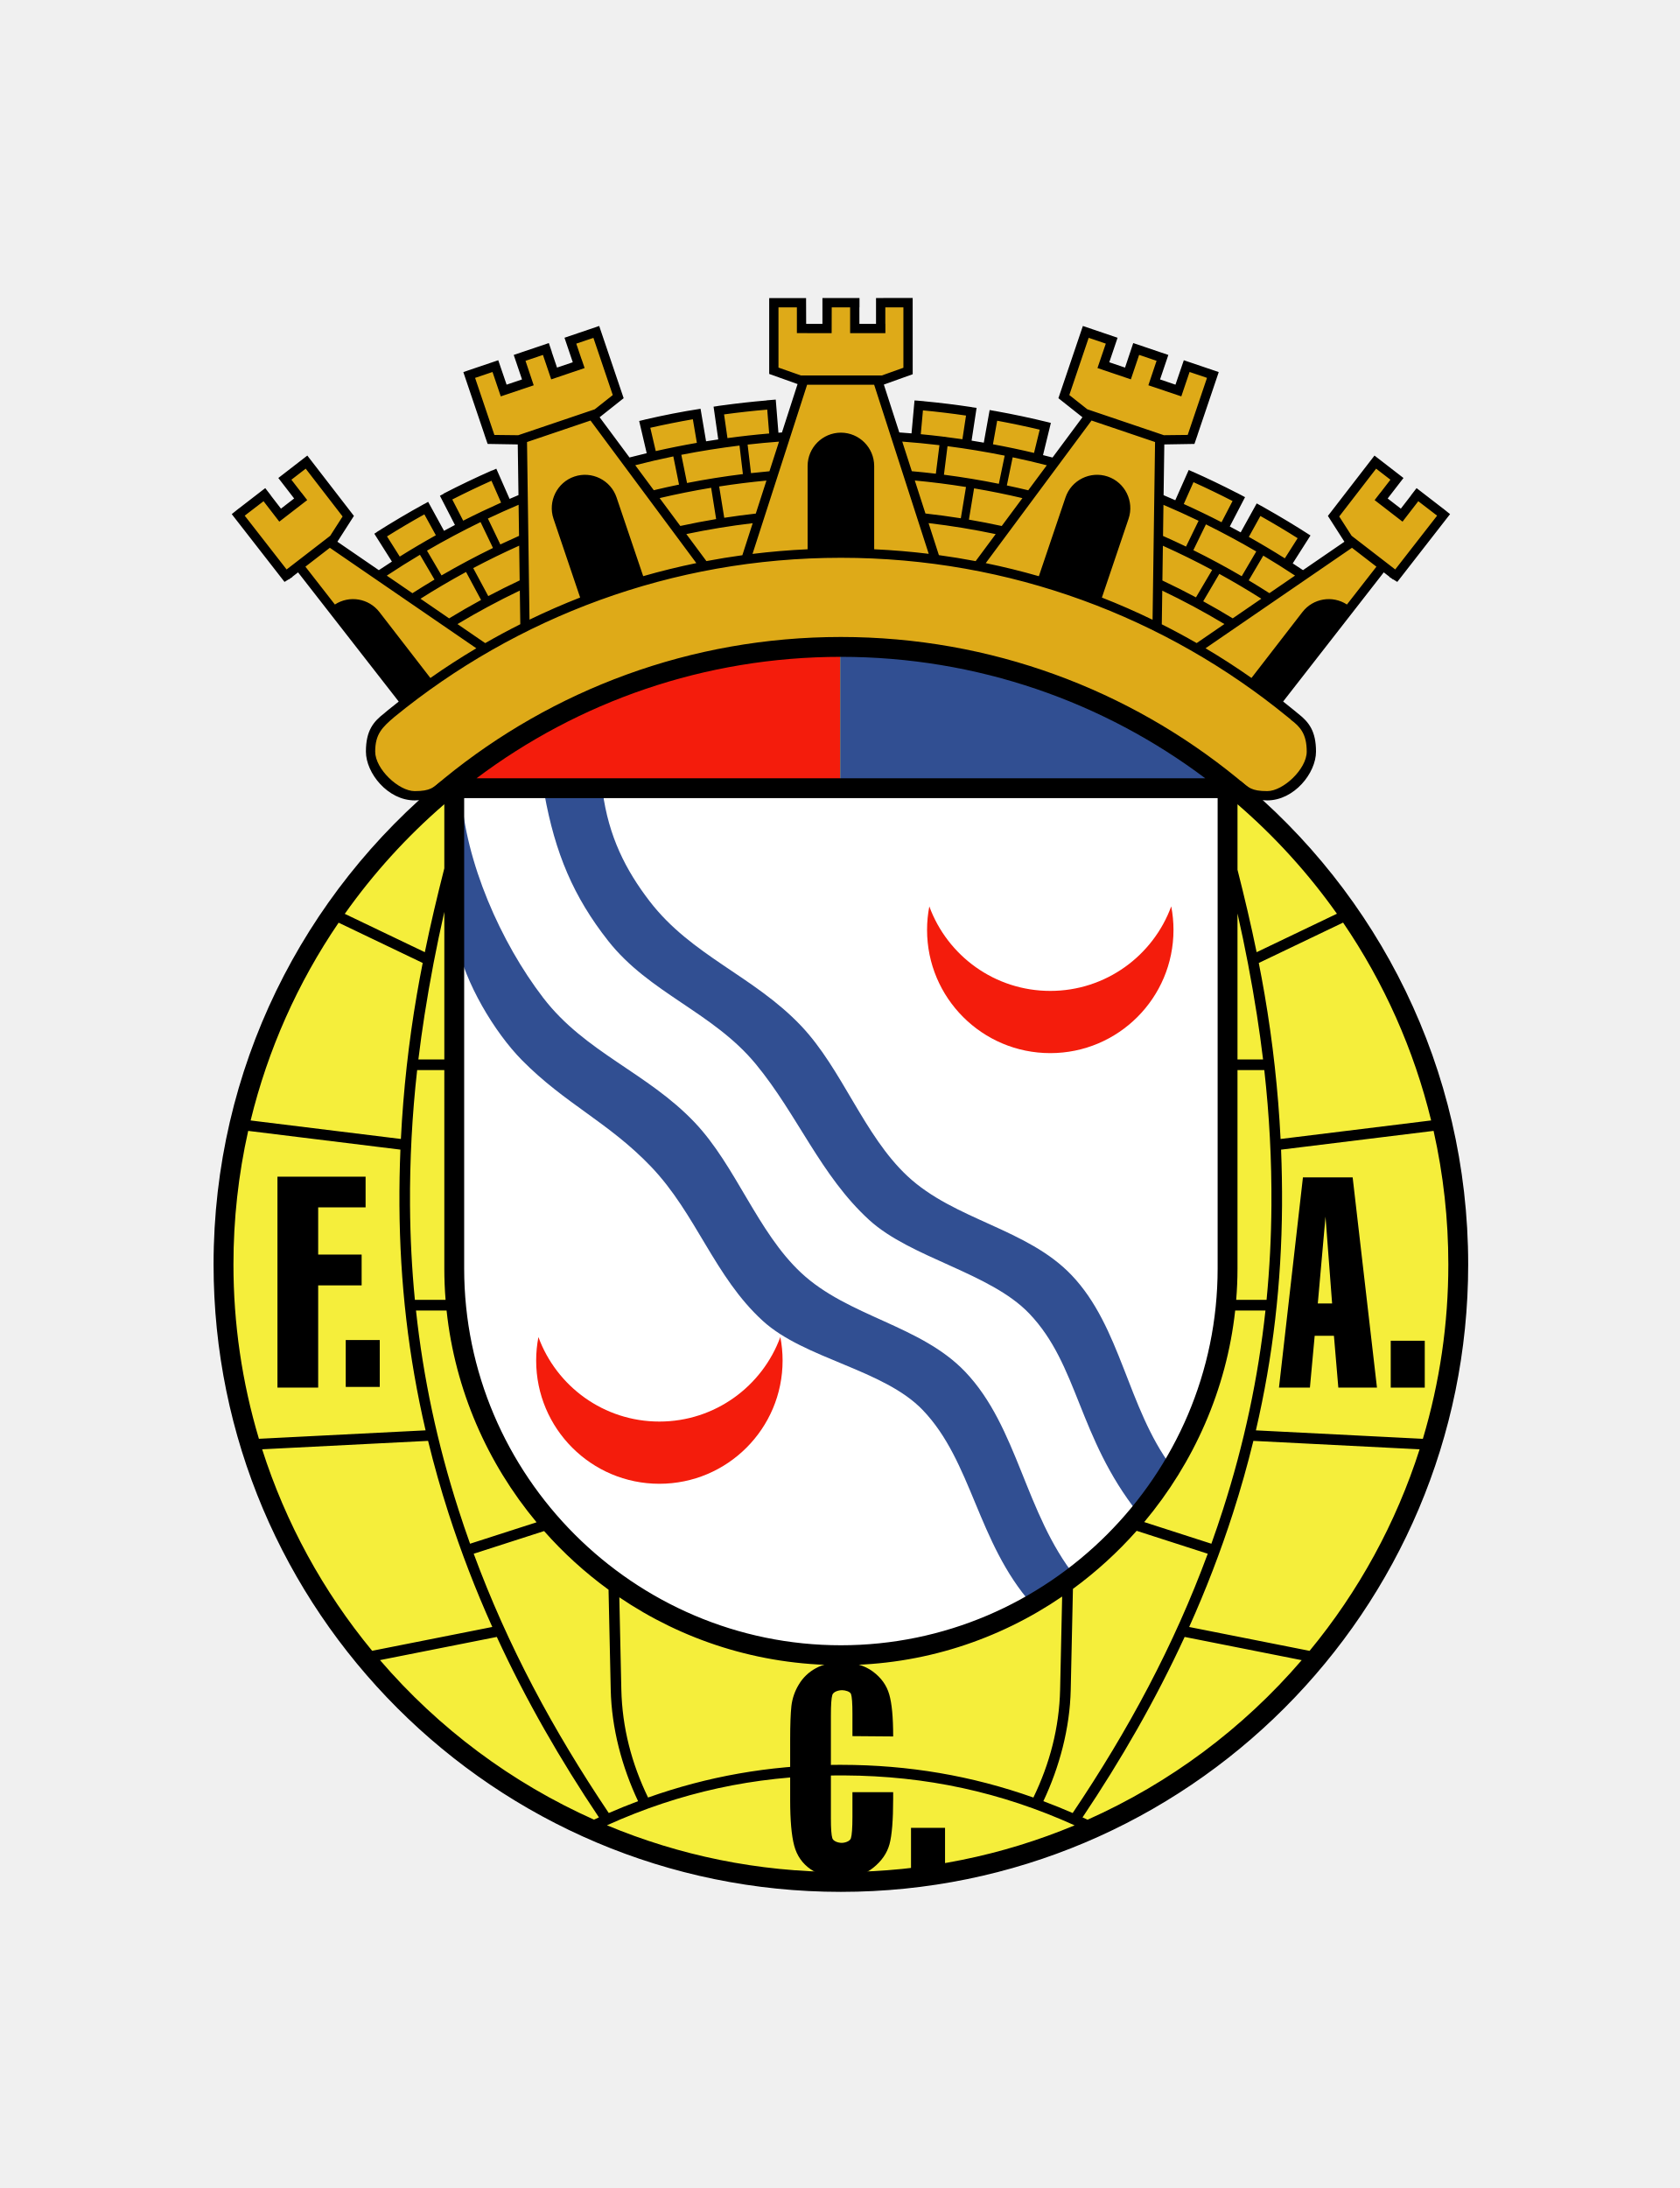
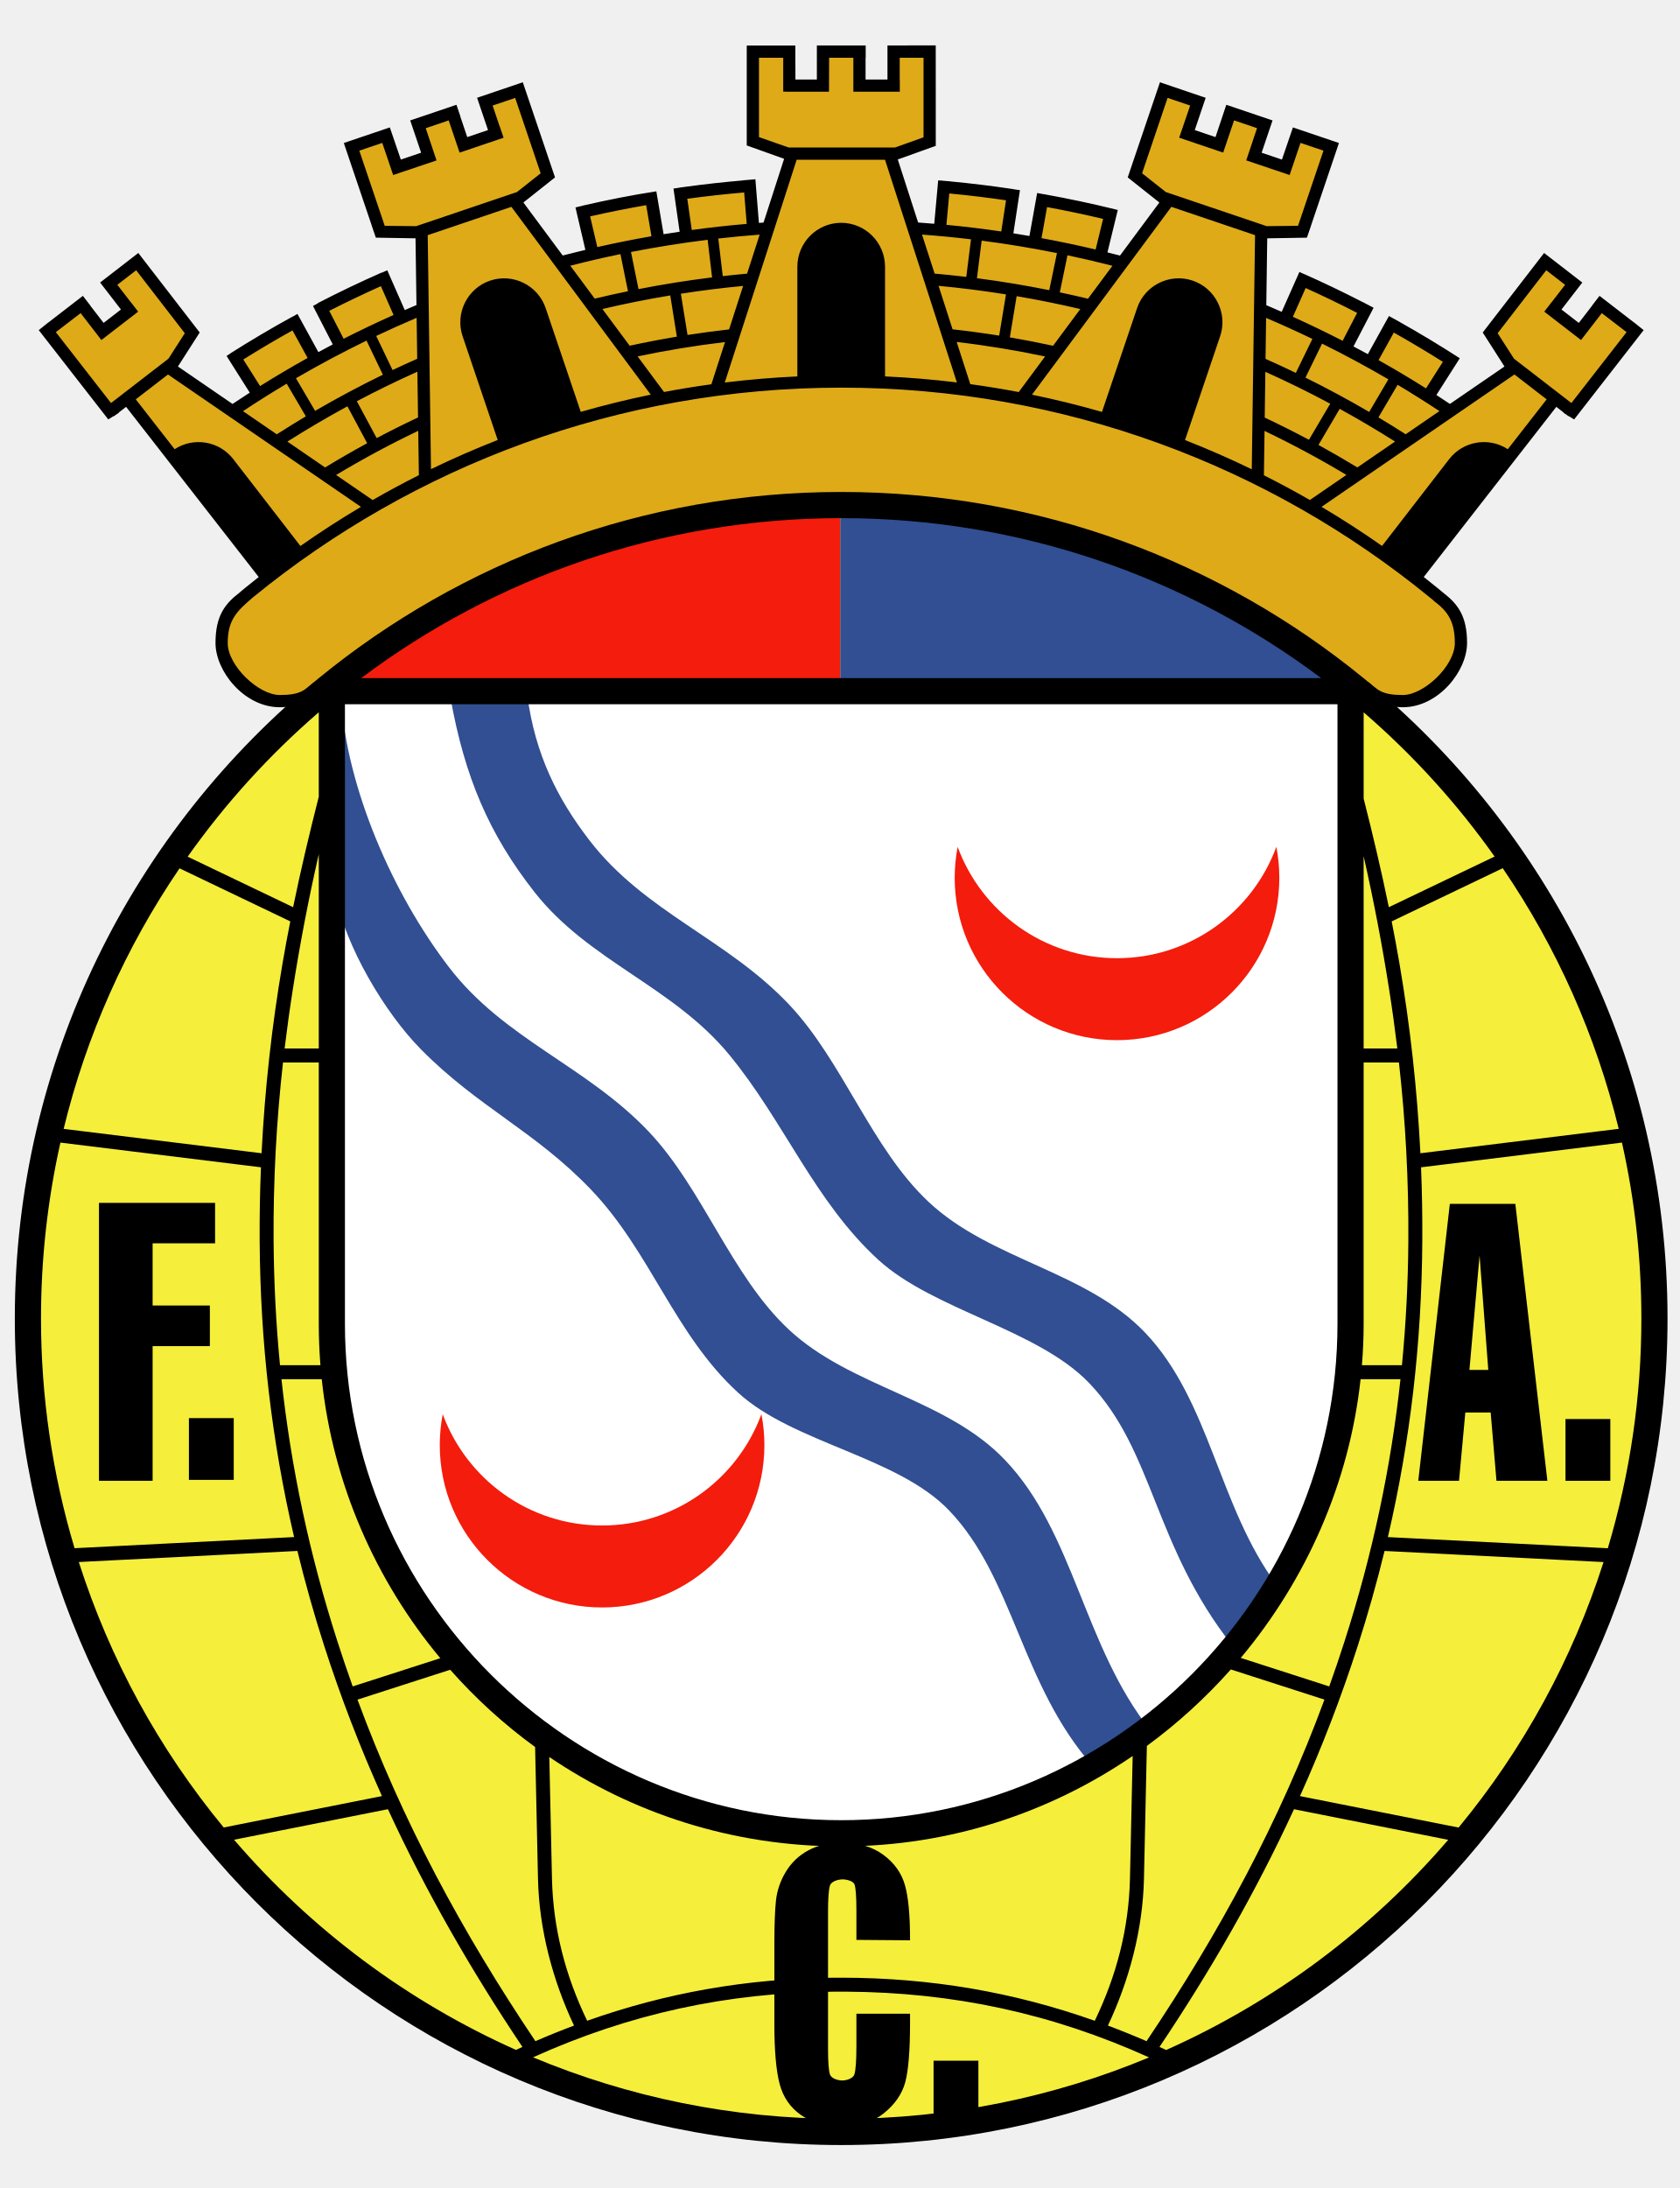
- <svg xmlns="http://www.w3.org/2000/svg" xml:space="preserve" viewBox="-0.638 -0.638 251 251" width="139" height="181" preserveAspectRatio="xMidYMid meet">
+ <svg xmlns="http://www.w3.org/2000/svg" xml:space="preserve" viewBox="29.592 0.805 190.54 248.113" width="139" height="181" preserveAspectRatio="xMidYMid meet">
  <path fill="#DEAA18" fill-rule="evenodd" d="m34.784 38.227 7.201 9.548 2.118-1.697 15.673 20.369-3.177 2.971c-3.131 2.539-1.126 7.415.188 8.839 1.69 1.83 4.94 2.813 8.389 1.24 15.04-13.244 41.054-23.092 59.776-22.261 20.73.92 40.397 5.075 58.986 21.306 2.77 2.88 7.125 1.775 9.372-.425 2.172-2.13 2.699-7.09.317-9.123l-3.177-2.759 15.673-20.37 1.905 1.487 6.99-9.125-4.024-2.97-2.118 2.758-2.965-2.122 2.117-2.758-2.964-2.547-5.93 7.64 1.694 4.242-6.565 4.882-2.584-1.41 2.534-4.3-6.729-4.017-2.297 4.045-2.963-1.44 2.005-4.3-6.863-3.367-1.896 4.382-2.598-1.264.053-8.594 4.595-.135 3.021-9.511-3.853-1.295-1.21 3.589-3.76-1.22 1.256-3.619-3.809-1.282-1.36 3.592-3.701-1.113 1.251-3.761-3.92-1.32-3.12 9.59 3.753 2.89-5.184 7.222-2.514-.939 1.192-4.653-7.75-1.622-.823 4.771-3.23-.599.645-4.852-7.752-.792-.422 4.908-2.91-.222-2.802-8.243 4.603-1.793-.161-9.883-3.918-.022-.063 3.75-3.854.006-.054-3.78-4.183-.079.002 3.756-3.738.035-.076-3.762-4.179-.026-.003 9.87 4.446 1.8-2.7 8.272-1.513.138-.585-4.853-7.692.98.686 4.604-3.39.512-.747-4.652-7.76 1.54.893 4.782-3.297.857-5.133-7.14 3.793-2.865-3.378-9.278-3.844 1.247 1.195 3.48-3.671 1.22-1.173-3.518-3.998 1.296 1.076 3.5-3.46 1.166-1.233-3.495-4.078 1.322 3.27 9.346 4.602.228.303 8.805-2.355 1.06-2.128-4.64-6.841 3.403 2.217 4.271-3.123 1.613-2.324-4.115-6.67 3.822 2.645 4.083-2.904 2.078-7.316-4.81 2.488-3.984-6.134-7.995-3.007 2.25 2.154 2.964-3.022 2.374-2.484-2.738z" clip-rule="evenodd" data-source="https://football-logos.cc" />
  <path fill-rule="evenodd" d="m34.612 37.739-.002-.003.169-.13zm180.785 0 .002-.003-.169-.13zm-85.421 5.75q4.119.19 8.149.682l-8.152-25.254h-10.019l-8.156 25.266a108 108 0 0 1 8.232-.693V31.043a4.987 4.987 0 0 1 4.973-4.973 4.987 4.987 0 0 1 4.973 4.973zm-58.738 7.574-2.242-4.183a118 118 0 0 0-6.806 4l4.276 2.933a113 113 0 0 1 4.772-2.75m-1.171-4.759 2.248 4.18a113 113 0 0 1 4.692-2.341l-.073-5.19a117 117 0 0 0-6.867 3.351m107.99 4.37 2.413-4.09a116 116 0 0 0-7.357-3.617l-.073 5.19q2.544 1.199 5.017 2.518m3.487-3.507-2.406 4.092q2.236 1.229 4.41 2.55l4.275-2.933a117 117 0 0 0-6.28-3.71m3.347.35 2.175-3.698a123 123 0 0 0-7.521-4.048l-1.879 3.854a119 119 0 0 1 7.225 3.892m3.225-3.077-2.177 3.696q1.561.934 3.09 1.913l3.83-2.627a124 124 0 0 0-4.743-2.982m-11.546-1.352 1.878-3.852a123 123 0 0 0-5.249-2.381l-.065 4.646q1.733.768 3.436 1.587m-33.647-4.226.772-4.674a117 117 0 0 0-7.648-.97l1.59 4.93q2.662.297 5.286.714m1.98-4.472-.771 4.672q2.47.424 4.903.952l3.089-4.163a116 116 0 0 0-7.22-1.461m3.7-.68.872-4.206a123 123 0 0 0-8.541-1.412l-.534 4.262c2.765.357 5.5.813 8.204 1.357m2.065-3.958-.87 4.204q1.608.338 3.197.721l2.772-3.734q-2.529-.65-5.099-1.191m-11.478 2.451.534-4.262q-2.759-.33-5.554-.536l1.428 4.424q1.804.16 3.592.374m-32.828 6.777-.748-4.676q-3.893.645-7.695 1.541l3.09 4.163q2.654-.576 5.353-1.028m.453-4.87.758 4.676q2.341-.362 4.713-.627l1.591-4.931q-3.564.336-7.062.882m3.544-1.85-.506-4.263q-4.398.54-8.693 1.382l.853 4.21q4.126-.808 8.346-1.33m.704-4.407.506 4.264q1.374-.157 2.758-.28l1.428-4.425q-2.356.175-4.692.441m-10.246 5.975-.853-4.208q-2.87.591-5.688 1.316l2.77 3.733q1.875-.45 3.77-.84m-27.798 9.466-1.855-3.867a123 123 0 0 0-8.004 4.268l2.172 3.7a118 118 0 0 1 7.687-4.1m-.757-4.394 1.856 3.866q1.387-.656 2.796-1.279l-.066-4.645a125 125 0 0 0-4.586 2.058m-7.98 9.115-2.173-3.703a122 122 0 0 0-4.955 3.114l3.831 2.627a121 121 0 0 1 3.297-2.038m127.051-3.171 1.914-3.01a127 127 0 0 0-5.565-3.317l-1.728 3.124a124 124 0 0 1 5.379 3.203m3.832-3.415-2.653 4.168q.773.5 1.536 1.01l6.187-4.244-2.467-3.856 6.961-9.015 4.332 3.35-2.362 3.06 1.967 1.518 1.508-1.954-.01-.008.846-1.098.011.009.006-.008 3.908 3.016.003-.005.46.367.006.006.617.493-7.886 10.127-.623-.386-.019.024-.238-.184-.087-.054-.218-.135.019-.023.005-.005-.728-.562-.13-.103-15.038 19.295q.772.608 1.533 1.227h.015v.013l.705.58.012.009.004.002c1.612 1.262 2.644 2.624 2.644 5.65 0 3.207-3.265 7.289-7.288 7.289a7.25 7.25 0 0 1-4.832-1.838l.876-1.049c1.152.94 1.57 1.501 3.956 1.501 2.388 0 5.901-3.3 5.901-5.902s-.945-3.7-2.396-4.776l.013-.016-.461-.379v-.01h-.016c-18.185-14.86-41.413-23.772-66.726-23.772-25.31 0-48.537 8.912-66.723 23.771h-.006v.004c-1.816 1.549-2.868 2.555-2.868 5.178 0 2.601 3.515 5.902 5.901 5.902 2.387 0 2.804-.56 3.957-1.5l.876 1.048a7.26 7.26 0 0 1-4.833 1.838c-4.022 0-7.287-4.082-7.287-7.288 0-3.134 1.106-4.484 2.82-5.785l-.006-.009.553-.456v-.005h.006q.758-.618 1.528-1.222l-15.042-19.3-.13.103-.728.562.005.005.018.023-.218.135-.087.054-.238.184-.02-.024-.622.386-7.886-10.127.617-.493.007-.006.458-.367.004.005 3.907-3.016.006.008.012-.01.847 1.099-.011.008 1.508 1.954 1.967-1.519-2.362-3.06 4.331-3.35 6.963 9.016-2.469 3.856 6.193 4.247q.97-.65 1.954-1.282l-2.63-4.163.371-.236-.009-.013a130 130 0 0 1 7.118-4.21l.005.01.557-.313 2.371 4.327q.814-.441 1.633-.872l-2.244-4.36.556-.298-.013-.025a129 129 0 0 1 7.245-3.465l.009.021.628-.28 1.984 4.512q.662-.288 1.328-.568l-.107-7.567-4.499-.076-.046-.134h-.002l-.421-1.226h.006l-3.132-9.257.005-.002-.04-.117 5.215-1.765 1.247 3.648 2.303-.78-1.238-3.66 5.23-1.77.004.01.014-.006.444 1.313-.014.005.791 2.338 2.354-.796-1.238-3.661 5.185-1.76 3.654 10.788-3.588 2.846 4.461 6.01q1.28-.333 2.571-.64l-1.125-4.81.823-.197-.002-.007c2.77-.64 5.54-1.192 8.35-1.622l.825 4.86q.909-.146 1.82-.28l-.7-4.895.664-.098v-.007l.627-.084.009-.001.073-.012v.001c2.162-.294 4.34-.538 6.535-.724l-.002-.015 1.384-.117.4 4.952.527-.04 2.334-7.229-4.237-1.513-.001-.142h-.002V6.092h.006v-.124h5.504l.013 3.855h2.431V5.958h5.523v.01h.015v1.386h-.015v2.469h2.485V5.958l5.475-.005.004 11.39-4.31 1.545 2.308 7.149c.612.042 1.218.092 1.828.143l.446-4.92.292.023v-.008l.546.05.546.042-.002.01q3.631.342 7.202.884l-.001.011.692.097-.747 4.893q.914.145 1.823.303l.875-4.873.785.142v-.005q4.082.732 8.071 1.713l-.001.003.292.07-1.173 4.811q.714.176 1.422.36l4.467-6.017-3.59-2.846 3.656-10.788 5.185 1.76-1.239 3.661 2.354.796 1.222-3.656.013.005.004-.009 5.23 1.77-1.238 3.66 2.304.78 1.247-3.648 5.214 1.765-.039.117.005.002-3.132 9.257h.006l-.422 1.226-.048.134-4.499.076-.106 7.58q.877.37 1.747.754l2.008-4.52.59.266.002-.008c2.23.993 4.43 2.05 6.591 3.162l.003-.008 1.229.648-2.28 4.386q.816.432 1.628.875l2.394-4.325.603.333.001-.001.614.34-.002.003a130 130 0 0 1 6.818 4.113m-13.288-1.978 1.645-3.168a127 127 0 0 0-5.838-2.816l-1.45 3.262q2.86 1.292 5.643 2.722M153.861 29.1l.847-3.475q-3.15-.746-6.354-1.336l-.631 3.519q3.097.57 6.138 1.291m-10.702-2.046.54-3.535q-3.195-.468-6.437-.775l-.323 3.558c2.09.198 4.163.452 6.22.752m-28.873-.859-.289-3.565a130 130 0 0 0-6.45.715l.507 3.541q3.094-.423 6.232-.69m-10.803 1.4-.6-3.525q-3.205.558-6.357 1.272l.814 3.481q3.044-.69 6.143-1.229m-29.254 8.928-1.435-3.267a129 129 0 0 0-5.856 2.798l1.631 3.167a125 125 0 0 1 5.66-2.698m-9.745 4.874-1.716-3.123a127 127 0 0 0-5.58 3.296l1.904 3.014a124 124 0 0 1 5.392-3.187m90.097 6.119 3.983-11.772c.876-2.59 3.713-3.993 6.304-3.117 2.591.877 3.994 3.714 3.117 6.305l-3.984 11.775a106 106 0 0 1 7.57 3.314l.372-26.55-9.49-3.212-15.81 21.303a106 106 0 0 1 7.938 1.954m-6.45-6.288-2.994 4.036a107 107 0 0 0-5.492-.897l-1.543-4.782c3.39.396 6.737.948 10.03 1.643m24.817 13.474.072-5.03a111 111 0 0 1 9.284 4.99l-4.145 2.843a106 106 0 0 0-5.21-2.803m2.916-34.05 1.234-3.644 2.604.88-2.884 8.523-3.561.04-11.437-3.87-2.69-2.128 2.892-8.547 2.56.866-1.245 3.648 4.97 1.683.002-.008.02.008 1.233-3.646 2.605.882-1.225 3.655zm-73.954 20.57 2.996 4.035c1.775-.337 3.569-.628 5.372-.876l1.544-4.785c-3.35.395-6.66.94-9.912 1.625m1.49 4.334L87.595 24.26l-9.49 3.212.372 26.533a106 106 0 0 1 7.566-3.307l-3.98-11.765c-.876-2.59.526-5.428 3.117-6.305s5.428.527 6.304 3.117l3.98 11.763q3.911-1.123 7.938-1.951m-26.3 9.13-.072-5.03a111 111 0 0 0-9.317 5.01l4.143 2.842q2.58-1.48 5.246-2.822m-2.917-34.035L72.95 17.01l-2.604.88 2.883 8.523 3.562.04 11.436-3.87 2.69-2.128-2.892-8.547-2.56.866.791 2.339.01-.004.444 1.313-4.969 1.683-.002-.008-.02.008-1.234-3.646-2.605.882 1.224 3.655zm44.243-9.45V7.354h-2.75v8.997l3.361 1.18h12.073l3.23-1.155V7.354h-2.702v2.469h.01v1.386h-5.246v-.007h-.021V7.354h-2.75l-.012 3.855zm61.057 47.076a108 108 0 0 1 6.864 4.435l7.61-9.84a4.974 4.974 0 0 1 6.653-1.13l4.407-5.653-3.654-2.819zm34.6-19.808-6.259 8.037-6.513-5.028-1.853-2.888 5.513-7.141 2.138 1.651-1.507 1.953-.008-.006-.847 1.098 4.152 3.206.004-.006.018.013 2.35-3.046zM63.665 62.718a107 107 0 0 1 6.866-4.437L48.646 43.27l-3.653 2.82 4.406 5.653a4.975 4.975 0 0 1 6.653 1.128zM35.925 38.47l6.26 8.037 6.514-5.028 1.852-2.888-5.513-7.141L42.9 33.1l1.508 1.953.008-.006.847 1.098-4.153 3.206-.004-.006-.017.013-2.35-3.046z" clip-rule="evenodd" />
  <path fill="#F5EE3B" fill-rule="evenodd" d="M125 58.075c50.937 0 92.244 41.308 92.244 92.244S175.937 242.565 125 242.565s-92.244-41.309-92.244-92.246S74.063 58.075 125 58.075" clip-rule="evenodd" />
  <path fill="#F41C0C" fill-rule="evenodd" d="M124.9 58.322V79.34H67.046C83.047 65.475 102.12 58.03 124.9 58.322" clip-rule="evenodd" />
  <path fill="#FFF" fill-rule="evenodd" d="M67.668 79.397H183.21v71.9c0 31.685-25.995 57.607-57.77 57.607-31.774 0-57.77-25.922-57.77-57.607z" clip-rule="evenodd" />
  <path fill="#314F92" fill-rule="evenodd" d="M124.901 58.11v21.019h57.855c-16.002-13.866-35.074-21.312-57.855-21.02m35.195 138.946c-2.257 1.27-4.303 2.752-6.56 4.023-8.186-9.312-8.916-21.286-16.295-28.995-5.845-6.104-17.675-7.634-23.913-13.337-7.248-6.624-9.925-15.973-16.719-23.06-6.34-6.617-12.815-9.346-19.253-15.87-4.176-4.233-8.538-11.645-9.735-17.572l.636-22.43c.63 10.37 5.91 22.4 12.274 30.688 6.27 8.167 15.553 11.153 22.64 18.623 6.141 6.476 9.354 16.333 15.872 22.43 7.053 6.597 17.889 7.82 24.546 14.816 7.878 8.276 8.886 21.093 16.507 30.684m9.334-9.566c-9.034-11.435-8.918-22.139-16.295-29.844-5.842-6.102-17.676-8.273-23.913-13.974-7.247-6.624-10.683-15.7-16.93-23.274-6.401-7.759-15.904-10.584-22.061-18.411-5.185-6.594-7.924-13.07-9.536-21.996l8.702-.343c.902 6.768 3.449 11.756 7.027 16.417 6.27 8.166 15.554 11.153 22.64 18.623 6.142 6.476 9.354 16.333 15.874 22.43 7.051 6.597 17.888 7.823 24.545 14.816 7.383 7.756 8.307 19.72 14.939 28.639z" clip-rule="evenodd" data-source="https://football-logos.cc" />
  <path fill-rule="evenodd" d="M124.998 56.592c22.476 0 43.1 7.915 59.25 21.108h.012v.01c21.034 17.19 34.468 43.334 34.468 72.61 0 51.756-41.971 93.727-93.73 93.727-51.754 0-93.726-41.971-93.726-93.726 0-29.281 13.439-55.428 34.477-72.617V77.7h.004c16.15-13.193 36.771-21.108 59.245-21.108m59.262 41.302a227 227 0 0 1 2.904 15.18c.346 2.207.65 4.412.917 6.624h-3.821zm0 23.394h4.005a171 171 0 0 1 1.065 20.223 156 156 0 0 1-.726 14.102h-4.539c.126-1.54.195-3.09.195-4.654zm-.346 35.916h4.525c-1.086 10.05-3.177 19.867-6.351 29.744a162 162 0 0 1-1.729 5.093l-10.037-3.233c7.412-8.85 12.304-19.802 13.592-31.604m-14.72 32.91 10.621 3.423c-5.088 13.783-11.85 26.34-20.18 38.732a93 93 0 0 0-4.38-1.77c2.396-5.076 3.963-10.874 4.089-16.662l.329-15.05a60.7 60.7 0 0 0 9.521-8.672m-11.132 9.815-.304 13.86c-.126 5.74-1.542 11.087-3.993 16.166-9.2-3.255-18.61-4.874-28.69-4.886h-.195l-.487.002h-.349l-.1.003c-9.736.105-18.848 1.722-27.754 4.88-2.451-5.078-3.867-10.425-3.993-16.165l-.3-13.746c9.402 6.374 20.765 10.135 33.107 10.135 12.276.002 23.638-3.814 33.058-10.249m-33.963 26.726h.007l.09-.002h.405l.392-.001h.553c12.175.073 23.333 2.465 34.377 7.456-10.751 4.487-22.548 6.97-34.925 6.97-12.385 0-24.188-2.486-34.946-6.98 10.944-4.942 22.001-7.334 34.047-7.443m37.764 6.613-.758-.346c5.785-8.627 10.926-17.558 15.257-26.958l17.492 3.47a91.1 91.1 0 0 1-31.99 23.834m33.166-25.224-17.99-3.567a164 164 0 0 0 6.556-17.047 155 155 0 0 0 3.037-10.753l24.838 1.261a90.6 90.6 0 0 1-16.44 30.106m16.925-31.672-24.947-1.266c2.556-10.986 3.833-22.047 3.905-33.583q.026-4.203-.143-8.349l22.788-2.805a91 91 0 0 1 2.203 19.952 90.7 90.7 0 0 1-3.806 26.05m1.237-47.56-22.495 2.769a181 181 0 0 0-2.387-21.587q-.405-2.356-.87-4.706l12.595-6.031a90.4 90.4 0 0 1 13.157 29.555m-14.078-30.877-11.997 5.744c-.842-4.106-1.812-8.208-2.856-12.314v-9.782a91.3 91.3 0 0 1 14.853 16.352M65.75 97.659a226 226 0 0 0-2.958 15.415c-.346 2.207-.65 4.412-.918 6.624h3.876zm0 23.63h-4.06a171 171 0 0 0-1.066 20.222c.034 4.775.275 9.463.727 14.102h4.586a59 59 0 0 1-.188-4.653zm.336 35.915h-4.57c1.087 10.05 3.177 19.867 6.352 29.744a162 162 0 0 0 1.728 5.093l9.936-3.2c-7.354-8.824-12.181-19.768-13.446-31.637m14.57 32.946-10.516 3.387c5.09 13.783 11.85 26.34 20.18 38.732a93 93 0 0 1 4.38-1.77c-2.396-5.076-3.962-10.874-4.088-16.662l-.326-14.927a59.8 59.8 0 0 1-9.63-8.76m7.458 43.11.736-.338c-5.784-8.627-10.926-17.558-15.257-26.958l-17.454 3.462a91.1 91.1 0 0 0 31.975 23.833m-33.15-25.223 17.953-3.56a164 164 0 0 1-6.557-17.047 155 155 0 0 1-3.036-10.753l-24.794 1.259a90.6 90.6 0 0 0 16.435 30.1m-16.917-31.668 24.902-1.263c-2.557-10.986-3.834-22.047-3.906-33.583q-.026-4.203.145-8.349l-22.745-2.8a91 91 0 0 0-2.201 19.947 90.7 90.7 0 0 0 3.805 26.048m-1.238-47.552 22.45 2.764a181 181 0 0 1 2.388-21.587q.404-2.356.87-4.706l-12.561-6.015a90.4 90.4 0 0 0-13.147 29.544M50.876 97.95l11.962 5.728c.857-4.176 1.846-8.347 2.91-12.524v-9.58A91.3 91.3 0 0 0 50.876 97.95M70.56 77.7h108.88c-15.17-11.39-34.017-18.14-54.442-18.14S85.728 66.31 70.56 77.7m-1.845 2.967h112.578v70.255c0 30.96-25.33 56.288-56.29 56.288s-56.288-25.329-56.288-56.288z" clip-rule="evenodd" />
  <path fill="#F41C0C" fill-rule="evenodd" d="M115.954 161.165c.22 1.136.338 2.312.338 3.512 0 10.165-8.245 18.41-18.41 18.41s-18.41-8.245-18.41-18.41c0-1.199.118-2.372.337-3.507 2.701 7.365 9.774 12.622 18.072 12.622 8.3 0 15.373-5.261 18.073-12.627m58.406-64.331a18.5 18.5 0 0 1 .337 3.512c0 10.166-8.245 18.41-18.41 18.41s-18.41-8.244-18.41-18.41c0-1.198.118-2.37.337-3.506 2.701 7.364 9.774 12.622 18.072 12.622 8.3 0 15.374-5.262 18.073-12.628" clip-rule="evenodd" />
  <path d="M40.817 137.21h13.17v4.585h-7.085v7.05h6.493v4.606h-6.493v15.271h-6.085zm85.911 83.572v-3.35c0-1.563-.075-2.543-.212-2.932-.136-.384-.867-.58-1.342-.58-.54 0-1.305.234-1.449.704q-.217.71-.216 3.055v15.417q0 2.256.216 2.939c.146.463.894.691 1.401.691.485 0 1.226-.23 1.374-.691.146-.456.228-1.532.228-3.226v-3.657h6.085v.986q-.002 4.79-.548 6.796c-.366 1.335-1.178 2.509-2.43 3.512-1.251 1.004-2.798 1.512-4.63 1.512q-2.866-.002-4.72-1.284c-1.235-.853-2.06-2.032-2.46-3.538q-.602-2.266-.602-6.81v-9.023q.001-3.34.184-5.011a7.9 7.9 0 0 1 1.11-3.218 6.56 6.56 0 0 1 2.55-2.438c1.087-.586 2.338-.886 3.748-.886 1.922 0 3.506.463 4.752 1.375q1.87 1.375 2.46 3.427c.393 1.367.586 3.392.586 6.279zm74.738-83.464 3.633 31.402h-5.773l-.657-7.739h-2.876l-.712 7.74h-4.623l3.58-31.403zm-3.068 18.834-.988-12.968-1.152 12.968z" />
  <path fill-rule="evenodd" d="M207.156 161.72h5.084v7.003h-5.084zm-71.676 72.763h5.084v7.005h-5.084zm-84.46-72.869h5.083v7.004H51.02z" clip-rule="evenodd" data-source="https://football-logos.cc" />
</svg>
